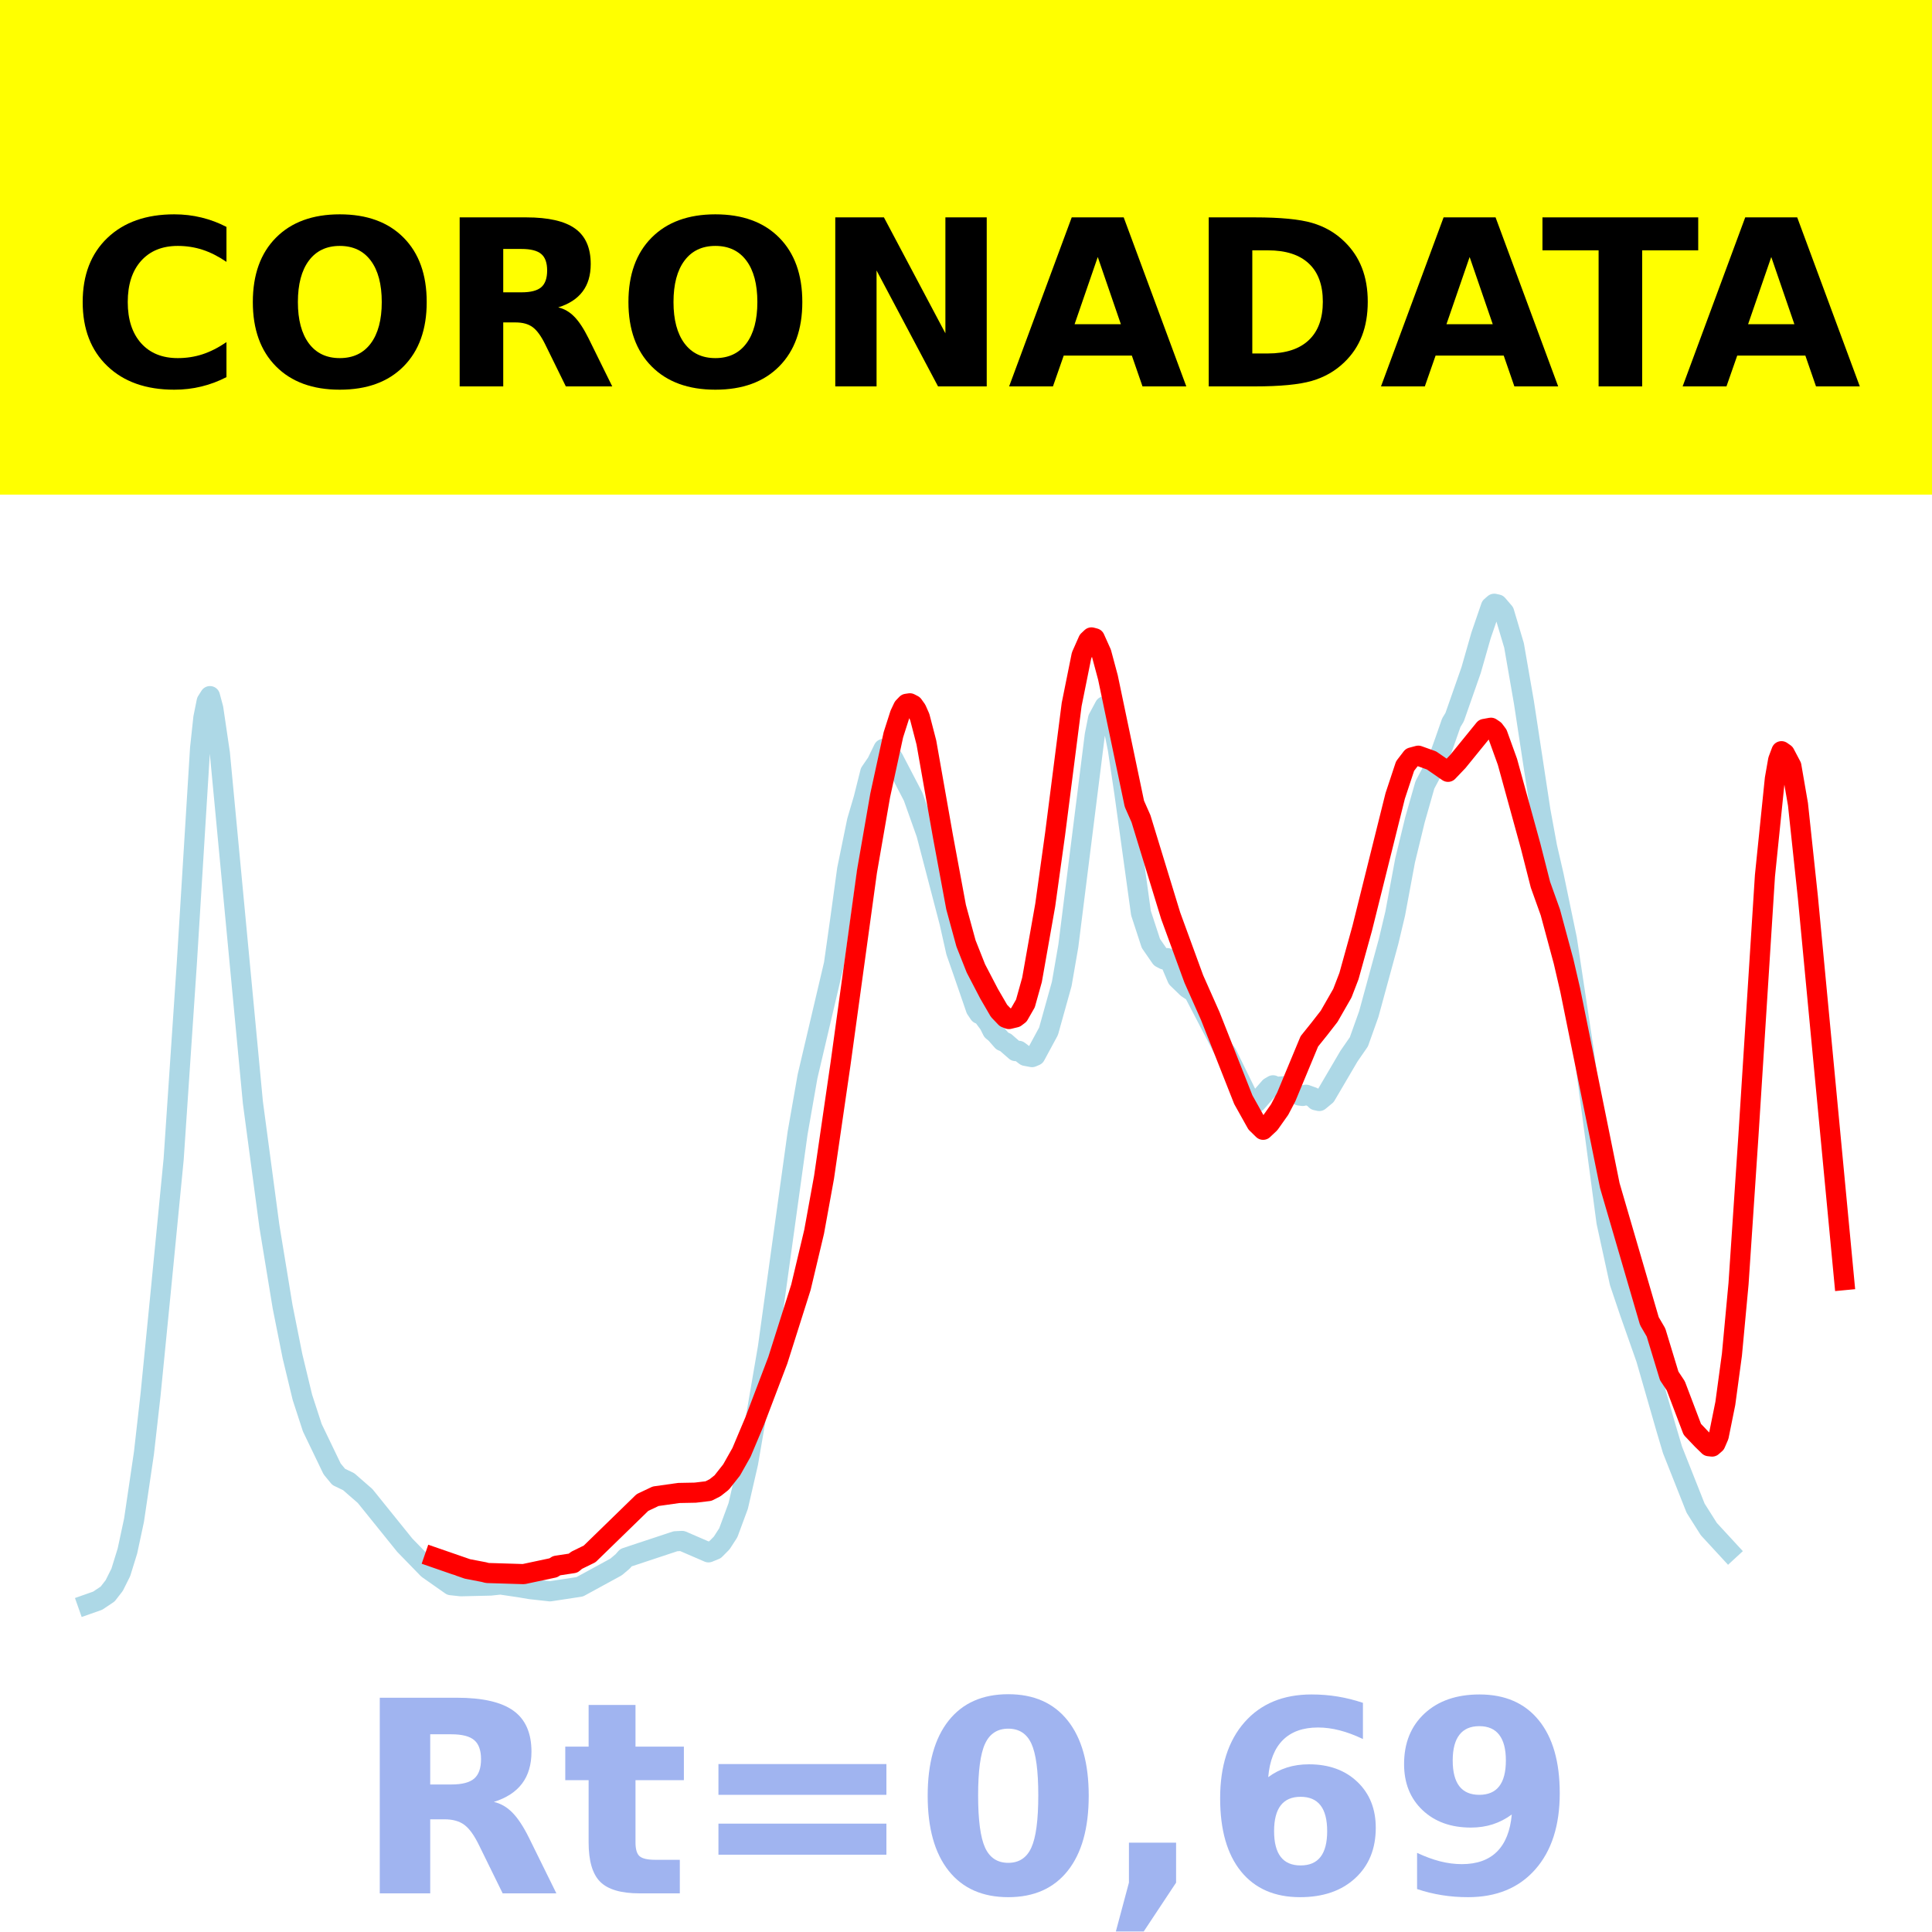
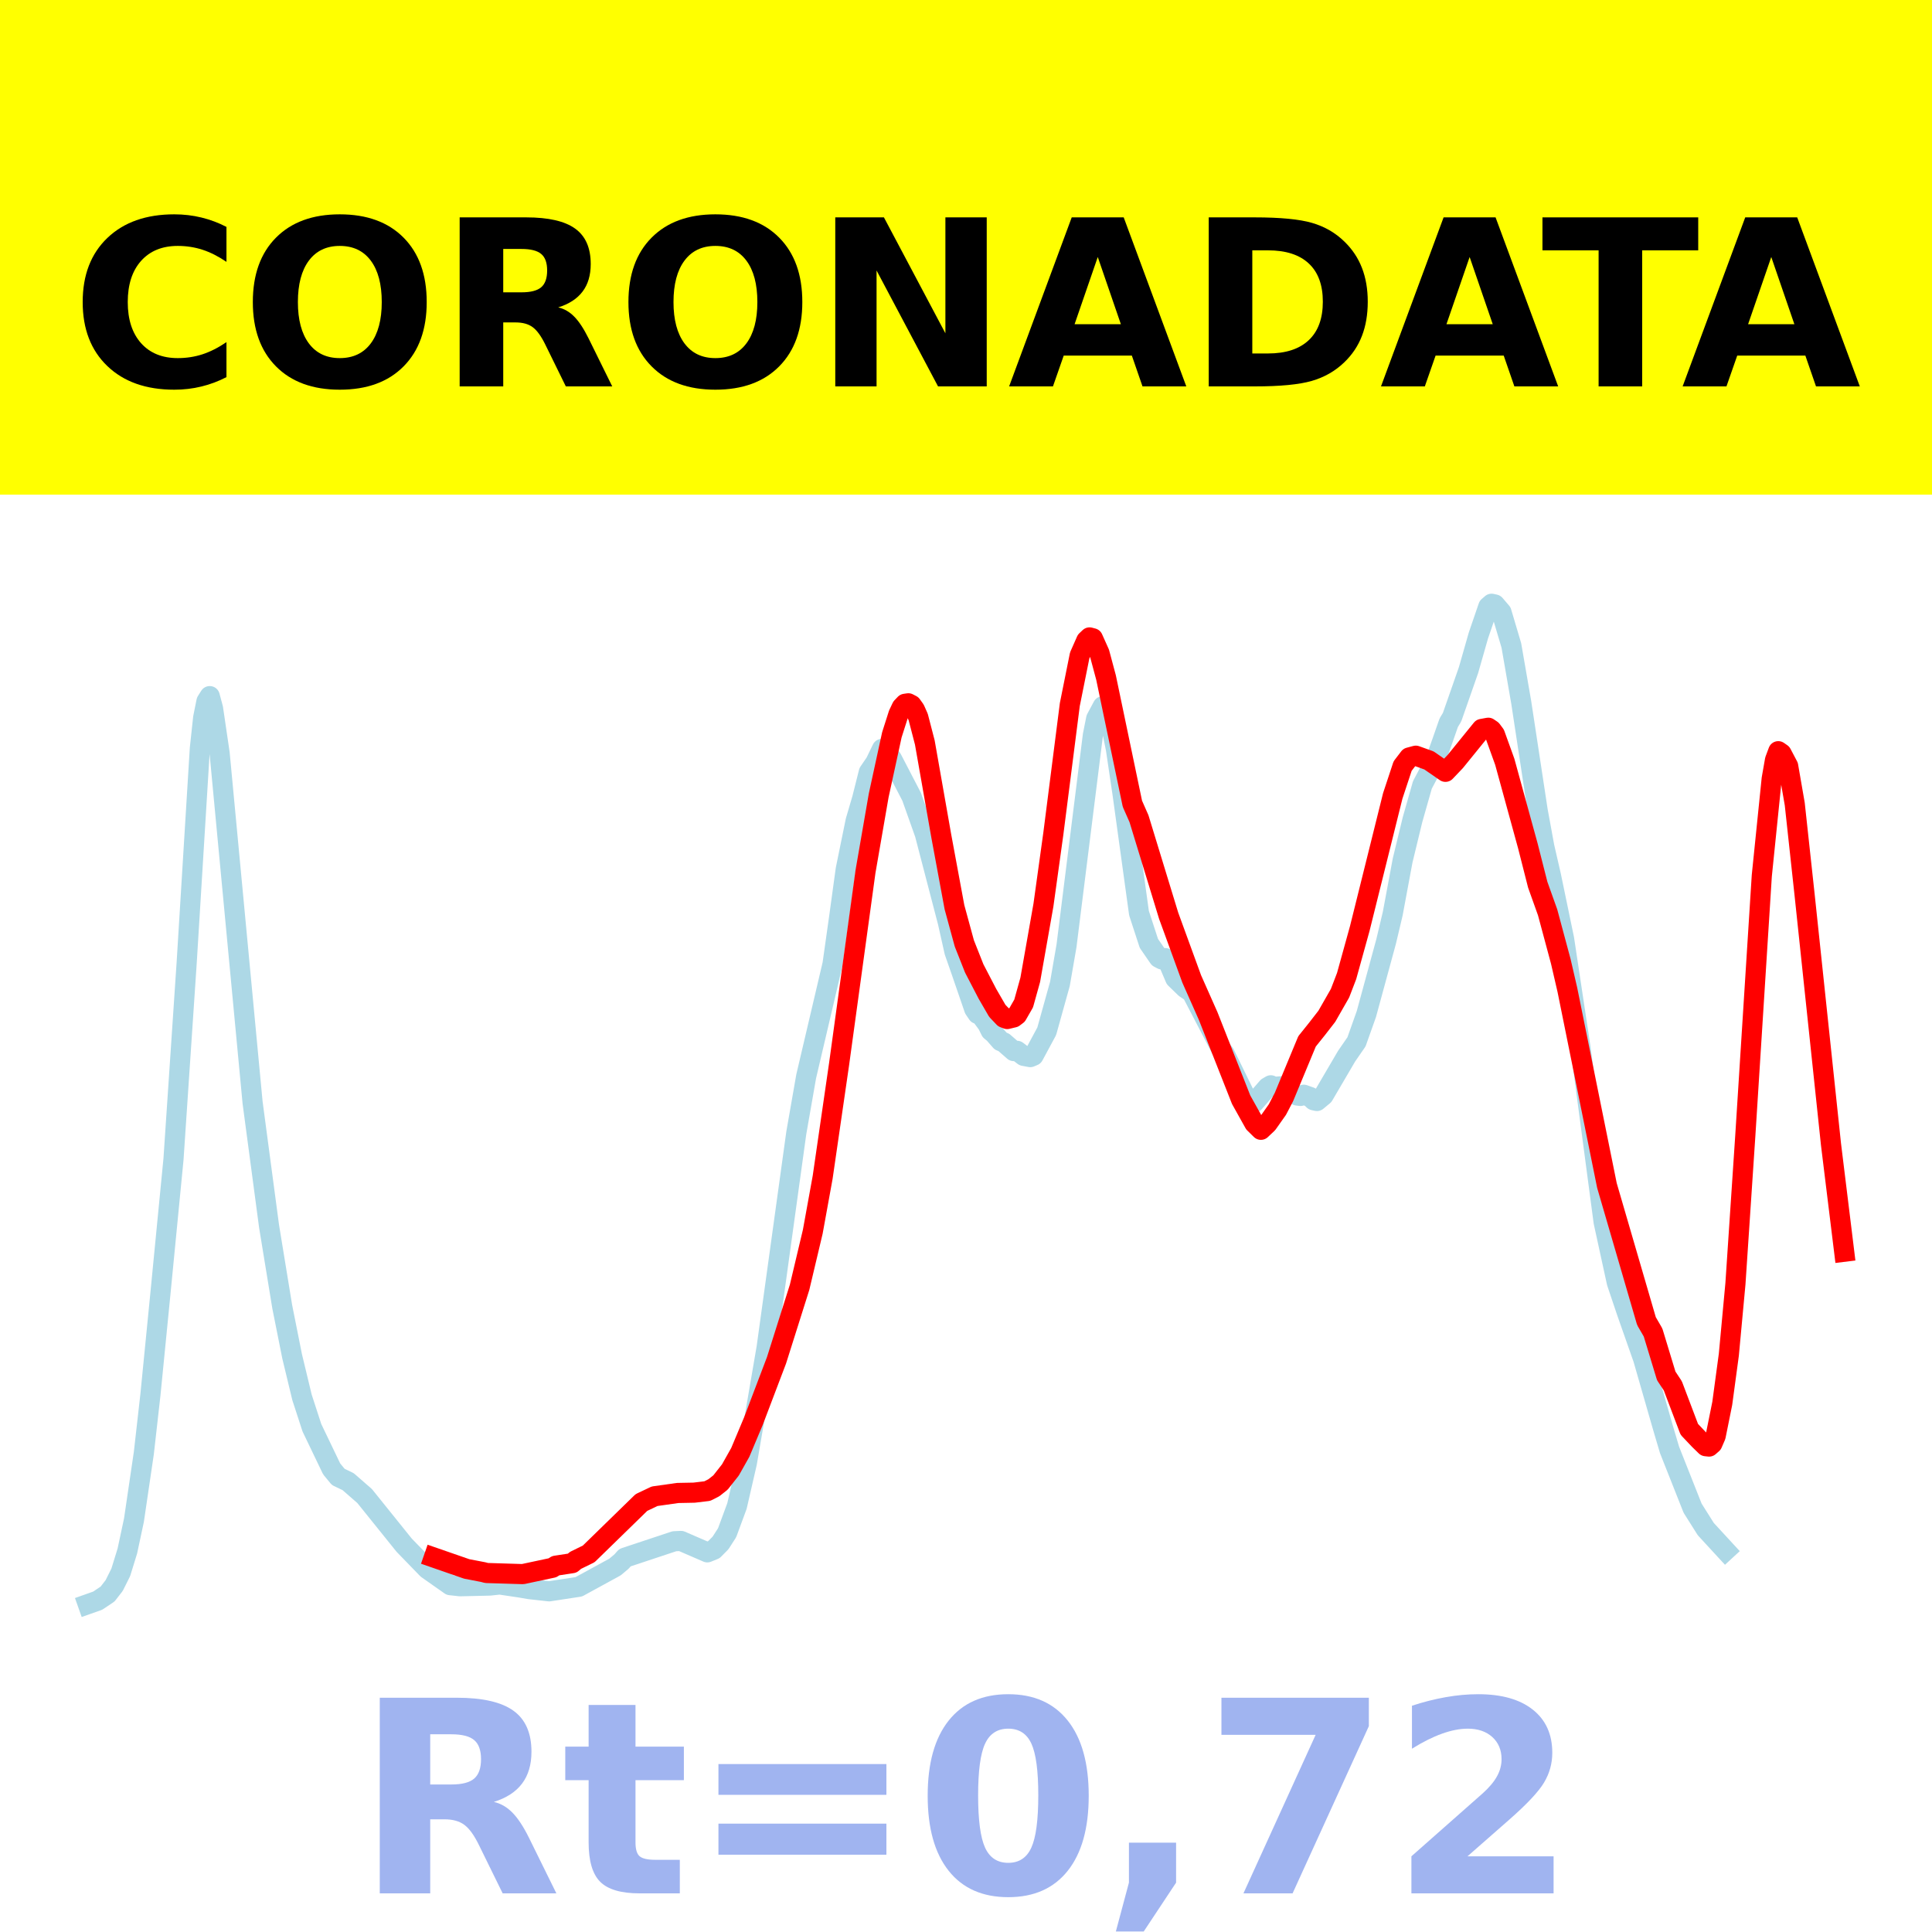
<svg xmlns="http://www.w3.org/2000/svg" xmlns:xlink="http://www.w3.org/1999/xlink" height="144pt" version="1.1" viewBox="0 0 144 144" width="144pt">
  <defs>
    <style type="text/css">*{stroke-linecap:butt;stroke-linejoin:round;}</style>
  </defs>
  <g id="figure_1">
    <g id="patch_1">
      <path d="M 0 144  L 144 144  L 144 0  L 0 0  z " style="fill:#ffffff;" />
    </g>
    <g id="axes_1">
      <g id="patch_2">
        <path d="M 0 144  L 144 144  L 144 0  L 0 0  z " style="fill:#ffffff;" />
      </g>
      <g id="line2d_1">
-         <path clip-path="url(#pa42d0a3684)" d="M 6.545 119.565  L 7.284 119.304  L 8.022 118.81  L 8.514 118.177  L 9.006 117.191  L 9.498 115.6  L 9.99 113.303  L 10.729 108.3  L 11.221 103.954  L 11.959 96.491  L 12.943 86.401  L 13.928 71.75  L 14.912 55.78  L 15.158 53.498  L 15.404 52.276  L 15.65 51.885  L 15.896 52.803  L 16.388 56.142  L 18.849 82.173  L 20.079 91.395  L 21.064 97.397  L 21.802 101.093  L 22.54 104.152  L 23.278 106.416  L 24.755 109.484  L 25.247 110.081  L 25.985 110.434  L 27.215 111.506  L 30.168 115.168  L 31.891 116.941  L 33.613 118.15  L 34.351 118.23  L 36.566 118.178  L 37.304 118.099  L 38.781 118.318  L 39.519 118.444  L 40.995 118.608  L 43.21 118.271  L 45.917 116.794  L 46.409 116.378  L 46.655 116.099  L 50.346 114.876  L 50.838 114.852  L 52.807 115.703  L 53.299 115.502  L 53.791 115.005  L 54.283 114.243  L 55.021 112.248  L 55.759 109.041  L 57.236 100.429  L 59.45 84.442  L 60.189 80.226  L 62.157 71.855  L 62.649 68.378  L 63.141 64.799  L 63.88 61.19  L 64.372 59.516  L 64.864 57.554  L 65.356 56.835  L 65.848 55.819  L 66.094 55.922  L 66.586 56.548  L 68.063 59.385  L 69.047 62.152  L 70.77 68.747  L 71.262 70.94  L 71.754 72.348  L 72.738 75.205  L 72.984 75.569  L 73.23 75.672  L 73.722 76.336  L 73.969 76.831  L 74.215 77.034  L 74.707 77.596  L 74.953 77.698  L 75.691 78.342  L 75.937 78.323  L 76.429 78.698  L 76.921 78.791  L 77.167 78.687  L 78.152 76.864  L 79.136 73.334  L 79.628 70.497  L 81.597 54.797  L 81.843 53.561  L 82.335 52.642  L 82.581 52.838  L 82.827 53.383  L 83.319 55.841  L 83.811 59.153  L 85.042 68.057  L 85.78 70.315  L 86.518 71.385  L 86.764 71.514  L 87.01 71.413  L 87.256 71.771  L 87.748 72.927  L 88.487 73.643  L 88.979 73.973  L 91.193 78.221  L 91.44 78.541  L 93.162 82.06  L 93.408 82.203  L 93.654 82.166  L 94.638 81.038  L 94.884 80.892  L 95.131 81.006  L 95.869 80.951  L 96.361 81.326  L 96.853 81.654  L 97.099 81.685  L 97.345 81.595  L 97.837 81.77  L 98.083 82.007  L 98.329 82.062  L 98.822 81.654  L 100.544 78.72  L 101.282 77.652  L 102.021 75.582  L 103.497 70.168  L 103.989 68.099  L 104.727 64.137  L 105.465 61.097  L 106.204 58.502  L 107.188 56.645  L 107.68 55.273  L 108.172 53.863  L 108.418 53.459  L 109.649 49.945  L 110.387 47.364  L 111.125 45.213  L 111.371 45  L 111.617 45.054  L 112.109 45.627  L 112.848 48.11  L 113.586 52.359  L 114.816 60.434  L 115.308 63.113  L 115.8 65.247  L 116.785 69.981  L 118.015 78.124  L 119.738 91.083  L 120.722 95.593  L 121.46 97.781  L 122.69 101.278  L 124.167 106.407  L 124.659 108.066  L 126.381 112.411  L 127.366 113.969  L 128.842 115.57  L 128.842 115.57  " style="fill:none;stroke:#add8e6;stroke-linecap:square;stroke-width:1.5;" />
+         <path clip-path="url(#pbf2d48bcd0)" d="M 6.545 119.565  L 7.282 119.304  L 8.019 118.81  L 8.51 118.177  L 9.002 117.191  L 9.493 115.6  L 9.984 113.303  L 10.721 108.3  L 11.212 103.954  L 11.949 96.491  L 12.931 86.401  L 13.914 71.75  L 14.896 55.78  L 15.142 53.498  L 15.387 52.276  L 15.633 51.885  L 15.879 52.803  L 16.37 56.142  L 18.826 82.173  L 20.054 91.395  L 21.036 97.397  L 21.773 101.093  L 22.51 104.152  L 23.247 106.416  L 24.72 109.484  L 25.212 110.081  L 25.948 110.434  L 27.177 111.506  L 30.124 115.168  L 31.843 116.941  L 33.562 118.15  L 34.299 118.23  L 36.51 118.178  L 37.246 118.099  L 38.72 118.318  L 39.457 118.444  L 40.931 118.608  L 43.141 118.271  L 45.843 116.794  L 46.334 116.378  L 46.58 116.099  L 50.264 114.876  L 50.755 114.852  L 52.72 115.703  L 53.211 115.502  L 53.702 115.005  L 54.193 114.243  L 54.93 112.248  L 55.667 109.041  L 57.141 100.429  L 59.351 84.442  L 60.088 80.226  L 62.053 71.855  L 62.544 68.378  L 63.035 64.799  L 63.772 61.19  L 64.263 59.516  L 64.755 57.554  L 65.246 56.835  L 65.737 55.819  L 65.983 55.922  L 66.474 56.548  L 67.947 59.385  L 68.93 62.152  L 70.649 68.747  L 71.14 70.94  L 71.632 72.348  L 72.614 75.205  L 72.86 75.569  L 73.105 75.672  L 73.596 76.336  L 73.842 76.831  L 74.088 77.034  L 74.579 77.596  L 74.824 77.698  L 75.561 78.342  L 75.807 78.323  L 76.298 78.698  L 76.789 78.791  L 77.035 78.687  L 78.017 76.864  L 79 73.334  L 79.491 70.497  L 81.456 54.797  L 81.702 53.561  L 82.193 52.642  L 82.438 52.838  L 82.684 53.383  L 83.175 55.841  L 83.666 59.153  L 84.894 68.057  L 85.631 70.315  L 86.368 71.385  L 86.614 71.514  L 86.859 71.413  L 87.105 71.771  L 87.596 72.927  L 88.333 73.643  L 88.824 73.973  L 91.035 78.221  L 91.28 78.541  L 92.999 82.06  L 93.245 82.203  L 93.491 82.166  L 94.473 81.038  L 94.719 80.892  L 94.964 81.006  L 95.701 80.951  L 96.192 81.326  L 96.684 81.654  L 96.929 81.685  L 97.175 81.595  L 97.666 81.77  L 97.912 82.007  L 98.157 82.062  L 98.648 81.654  L 100.368 78.72  L 101.105 77.652  L 101.841 75.582  L 103.315 70.168  L 103.806 68.099  L 104.543 64.137  L 105.28 61.097  L 106.017 58.502  L 106.999 56.645  L 107.49 55.273  L 107.982 53.863  L 108.227 53.459  L 109.455 49.945  L 110.192 47.364  L 110.929 45.213  L 111.174 45  L 111.42 45.054  L 111.911 45.627  L 112.648 48.11  L 113.385 52.359  L 114.613 60.434  L 115.104 63.113  L 115.595 65.247  L 116.578 69.981  L 117.806 78.124  L 119.525 91.083  L 120.508 95.593  L 121.244 97.781  L 122.472 101.278  L 123.946 106.407  L 124.437 108.066  L 126.157 112.411  L 127.139 113.969  L 128.613 115.57  L 128.613 115.57  " style="fill:none;stroke:#add8e6;stroke-linecap:square;stroke-width:1.5;" />
      </g>
      <g id="line2d_2">
-         <path clip-path="url(#pa42d0a3684)" d="M 32.383 116.088  L 34.843 116.94  L 36.074 117.176  L 36.32 117.242  L 39.027 117.325  L 41.241 116.854  L 41.487 116.697  L 42.718 116.509  L 42.964 116.301  L 43.948 115.819  L 47.885 111.988  L 48.869 111.522  L 50.592 111.278  L 51.822 111.254  L 52.807 111.136  L 53.299 110.886  L 53.791 110.497  L 54.529 109.562  L 55.267 108.253  L 56.252 105.915  L 57.974 101.386  L 59.697 95.944  L 60.681 91.806  L 61.419 87.748  L 62.649 79.289  L 64.618 64.961  L 65.602 59.297  L 66.586 54.772  L 67.079 53.232  L 67.325 52.713  L 67.571 52.457  L 67.817 52.42  L 68.063 52.547  L 68.309 52.891  L 68.555 53.447  L 69.047 55.341  L 70.278 62.315  L 71.262 67.616  L 72 70.319  L 72.738 72.182  L 73.722 74.07  L 74.461 75.343  L 74.953 75.858  L 75.199 75.952  L 75.691 75.834  L 75.937 75.648  L 76.429 74.791  L 76.921 73.028  L 77.906 67.456  L 78.644 62.142  L 79.874 52.515  L 80.612 48.855  L 81.105 47.742  L 81.351 47.509  L 81.597 47.574  L 82.089 48.669  L 82.581 50.502  L 84.55 59.909  L 85.042 61.022  L 87.256 68.254  L 88.979 72.966  L 90.209 75.734  L 92.67 81.967  L 93.654 83.727  L 94.146 84.208  L 94.638 83.745  L 95.377 82.7  L 95.869 81.759  L 97.591 77.617  L 98.329 76.698  L 99.068 75.748  L 100.052 74.029  L 100.544 72.752  L 101.528 69.205  L 103.989 59.327  L 104.727 57.098  L 105.219 56.457  L 105.712 56.325  L 106.696 56.678  L 107.926 57.527  L 108.664 56.753  L 110.633 54.331  L 111.125 54.241  L 111.371 54.407  L 111.617 54.735  L 112.355 56.779  L 114.078 63.043  L 114.816 65.94  L 115.554 68.002  L 116.539 71.655  L 117.031 73.778  L 119.984 88.358  L 122.936 98.469  L 123.429 99.316  L 124.413 102.551  L 124.905 103.294  L 126.135 106.534  L 126.874 107.313  L 127.366 107.791  L 127.612 107.818  L 127.858 107.603  L 128.104 107.034  L 128.596 104.601  L 129.088 100.966  L 129.58 95.683  L 130.319 84.63  L 131.549 65.272  L 132.287 58.05  L 132.533 56.647  L 132.779 55.99  L 133.025 56.161  L 133.517 57.094  L 134.01 59.944  L 134.748 66.865  L 137.455 95.412  L 137.455 95.412  " style="fill:none;stroke:#ff0000;stroke-linecap:square;stroke-width:1.5;" />
+         <path clip-path="url(#pbf2d48bcd0)" d="M 32.334 116.088  L 34.79 116.94  L 36.018 117.176  L 36.264 117.242  L 38.966 117.325  L 41.176 116.854  L 41.422 116.697  L 42.65 116.509  L 42.895 116.301  L 43.878 115.819  L 47.808 111.988  L 48.79 111.522  L 50.509 111.278  L 51.737 111.254  L 52.72 111.136  L 53.211 110.886  L 53.702 110.497  L 54.439 109.562  L 55.176 108.253  L 56.158 105.915  L 57.878 101.386  L 59.597 95.944  L 60.579 91.806  L 61.316 87.748  L 62.544 79.289  L 64.509 64.961  L 65.491 59.297  L 66.474 54.772  L 66.965 53.232  L 67.211 52.713  L 67.456 52.457  L 67.702 52.42  L 67.947 52.547  L 68.193 52.891  L 68.439 53.447  L 68.93 55.341  L 70.158 62.315  L 71.14 67.616  L 71.877 70.319  L 72.614 72.182  L 73.596 74.07  L 74.333 75.343  L 74.824 75.858  L 75.07 75.952  L 75.561 75.834  L 75.807 75.648  L 76.298 74.791  L 76.789 73.028  L 77.772 67.456  L 78.509 62.142  L 79.737 52.515  L 80.473 48.855  L 80.965 47.742  L 81.21 47.509  L 81.456 47.574  L 81.947 48.669  L 82.438 50.502  L 84.403 59.909  L 84.894 61.022  L 87.105 68.254  L 88.824 72.966  L 90.052 75.734  L 92.508 81.967  L 93.491 83.727  L 93.982 84.208  L 94.473 83.745  L 95.21 82.7  L 95.701 81.759  L 97.42 77.617  L 98.157 76.698  L 98.894 75.748  L 99.877 74.029  L 100.368 72.752  L 101.35 69.205  L 103.806 59.327  L 104.543 57.098  L 105.034 56.457  L 105.525 56.325  L 106.508 56.678  L 107.736 57.527  L 108.473 56.753  L 110.438 54.331  L 110.929 54.241  L 111.174 54.407  L 111.42 54.735  L 112.157 56.779  L 113.876 63.043  L 114.613 65.94  L 115.35 68.002  L 116.332 71.655  L 116.823 73.778  L 119.771 88.358  L 122.718 98.469  L 123.209 99.316  L 124.192 102.551  L 124.683 103.294  L 125.911 106.534  L 126.648 107.313  L 127.139 107.791  L 127.385 107.818  L 127.63 107.603  L 127.876 107.034  L 128.367 104.601  L 128.858 100.966  L 129.349 95.683  L 130.086 84.63  L 131.314 65.272  L 132.051 58.05  L 132.297 56.647  L 132.542 55.99  L 132.788 56.161  L 133.279 57.094  L 133.77 59.925  L 134.507 66.717  L 136.472 85.294  L 137.455 93.298  L 137.455 93.298  " style="fill:none;stroke:#ff0000;stroke-linecap:square;stroke-width:1.5;" />
      </g>
      <g id="patch_3">
        <path d="M 0 144  L 0 0  " style="fill:none;stroke:#ffffff;stroke-linecap:square;stroke-linejoin:miter;stroke-width:0.8;" />
      </g>
      <g id="patch_4">
        <path d="M 144 144  L 144 0  " style="fill:none;stroke:#ffffff;stroke-linecap:square;stroke-linejoin:miter;stroke-width:0.8;" />
      </g>
      <g id="patch_5">
        <path d="M 0 144  L 144 144  " style="fill:none;stroke:#ffffff;stroke-linecap:square;stroke-linejoin:miter;stroke-width:0.8;" />
      </g>
      <g id="patch_6">
        <path d="M 0 0  L 144 0  " style="fill:none;stroke:#ffffff;stroke-linecap:square;stroke-linejoin:miter;stroke-width:0.8;" />
      </g>
    </g>
    <g id="text_1">
      <g id="patch_7">
        <path d="M -64.848 36.368  L 208.848 36.368  L 208.848 -7.654  L -64.848 -7.654  z " style="fill:#ffff00;stroke:#ffff00;stroke-linejoin:miter;" />
      </g>
      <g transform="translate(72 9.45018)scale(0.1728 -0.1728)" />
      <g transform="translate(-60.87375 28.8)scale(0.1728 -0.1728)">
        <defs>
          <path id="DejaVuSans-Bold-32" />
          <path d="M 67 4  Q 61.812 1.312 56.203 -0.047  Q 50.594 -1.422 44.484 -1.422  Q 26.266 -1.422 15.625 8.766  Q 4.984 18.953 4.984 36.375  Q 4.984 53.859 15.625 64.031  Q 26.266 74.219 44.484 74.219  Q 50.594 74.219 56.203 72.844  Q 61.812 71.484 67 68.797  L 67 53.719  Q 61.766 57.281 56.688 58.938  Q 51.609 60.594 46 60.594  Q 35.938 60.594 30.172 54.141  Q 24.422 47.703 24.422 36.375  Q 24.422 25.094 30.172 18.641  Q 35.938 12.203 46 12.203  Q 51.609 12.203 56.688 13.859  Q 61.766 15.531 67 19.094  z " id="DejaVuSans-Bold-67" />
          <path d="M 42.484 60.594  Q 33.891 60.594 29.156 54.25  Q 24.422 47.906 24.422 36.375  Q 24.422 24.906 29.156 18.547  Q 33.891 12.203 42.484 12.203  Q 51.125 12.203 55.859 18.547  Q 60.594 24.906 60.594 36.375  Q 60.594 47.906 55.859 54.25  Q 51.125 60.594 42.484 60.594  z M 42.484 74.219  Q 60.062 74.219 70.016 64.156  Q 79.984 54.109 79.984 36.375  Q 79.984 18.703 70.016 8.641  Q 60.062 -1.422 42.484 -1.422  Q 24.953 -1.422 14.969 8.641  Q 4.984 18.703 4.984 36.375  Q 4.984 54.109 14.969 64.156  Q 24.953 74.219 42.484 74.219  z " id="DejaVuSans-Bold-79" />
          <path d="M 35.891 40.578  Q 41.797 40.578 44.359 42.766  Q 46.922 44.969 46.922 50  Q 46.922 54.984 44.359 57.125  Q 41.797 59.281 35.891 59.281  L 27.984 59.281  L 27.984 40.578  z M 27.984 27.594  L 27.984 0  L 9.188 0  L 9.188 72.906  L 37.891 72.906  Q 52.297 72.906 59 68.062  Q 65.719 63.234 65.719 52.781  Q 65.719 45.562 62.219 40.922  Q 58.734 36.281 51.703 34.078  Q 55.562 33.203 58.609 30.094  Q 61.672 27 64.797 20.703  L 75 0  L 54.984 0  L 46.094 18.109  Q 43.406 23.578 40.641 25.578  Q 37.891 27.594 33.297 27.594  z " id="DejaVuSans-Bold-82" />
          <path d="M 9.188 72.906  L 30.172 72.906  L 56.688 22.906  L 56.688 72.906  L 74.516 72.906  L 74.516 0  L 53.516 0  L 27 50  L 27 0  L 9.188 0  z " id="DejaVuSans-Bold-78" />
          <path d="M 53.422 13.281  L 24.031 13.281  L 19.391 0  L 0.484 0  L 27.484 72.906  L 49.906 72.906  L 76.906 0  L 58.016 0  z M 28.719 26.812  L 48.688 26.812  L 38.719 55.812  z " id="DejaVuSans-Bold-65" />
          <path d="M 27.984 58.688  L 27.984 14.203  L 34.719 14.203  Q 46.234 14.203 52.312 19.922  Q 58.406 25.641 58.406 36.531  Q 58.406 47.359 52.344 53.016  Q 46.297 58.688 34.719 58.688  z M 9.188 72.906  L 29 72.906  Q 45.609 72.906 53.734 70.531  Q 61.859 68.172 67.672 62.5  Q 72.797 57.562 75.281 51.109  Q 77.781 44.672 77.781 36.531  Q 77.781 28.266 75.281 21.797  Q 72.797 15.328 67.672 10.406  Q 61.812 4.734 53.609 2.359  Q 45.406 0 29 0  L 9.188 0  z " id="DejaVuSans-Bold-68" />
          <path d="M 0.484 72.906  L 67.672 72.906  L 67.672 58.688  L 43.5 58.688  L 43.5 0  L 24.703 0  L 24.703 58.688  L 0.484 58.688  z " id="DejaVuSans-Bold-84" />
        </defs>
        <use xlink:href="#DejaVuSans-Bold-32" />
        <use x="34.814" xlink:href="#DejaVuSans-Bold-32" />
        <use x="69.629" xlink:href="#DejaVuSans-Bold-32" />
        <use x="104.443" xlink:href="#DejaVuSans-Bold-32" />
        <use x="139.258" xlink:href="#DejaVuSans-Bold-32" />
        <use x="174.072" xlink:href="#DejaVuSans-Bold-32" />
        <use x="208.887" xlink:href="#DejaVuSans-Bold-32" />
        <use x="243.701" xlink:href="#DejaVuSans-Bold-32" />
        <use x="278.516" xlink:href="#DejaVuSans-Bold-32" />
        <use x="313.33" xlink:href="#DejaVuSans-Bold-32" />
        <use x="348.145" xlink:href="#DejaVuSans-Bold-32" />
        <use x="382.959" xlink:href="#DejaVuSans-Bold-67" />
        <use x="456.348" xlink:href="#DejaVuSans-Bold-79" />
        <use x="541.357" xlink:href="#DejaVuSans-Bold-82" />
        <use x="618.359" xlink:href="#DejaVuSans-Bold-79" />
        <use x="703.369" xlink:href="#DejaVuSans-Bold-78" />
        <use x="787.061" xlink:href="#DejaVuSans-Bold-65" />
        <use x="864.453" xlink:href="#DejaVuSans-Bold-68" />
        <use x="947.461" xlink:href="#DejaVuSans-Bold-65" />
        <use x="1017.104" xlink:href="#DejaVuSans-Bold-84" />
        <use x="1077.566" xlink:href="#DejaVuSans-Bold-65" />
        <use x="1154.959" xlink:href="#DejaVuSans-Bold-32" />
        <use x="1189.773" xlink:href="#DejaVuSans-Bold-32" />
        <use x="1224.588" xlink:href="#DejaVuSans-Bold-32" />
        <use x="1259.402" xlink:href="#DejaVuSans-Bold-32" />
        <use x="1294.217" xlink:href="#DejaVuSans-Bold-32" />
        <use x="1329.031" xlink:href="#DejaVuSans-Bold-32" />
        <use x="1363.846" xlink:href="#DejaVuSans-Bold-32" />
        <use x="1398.66" xlink:href="#DejaVuSans-Bold-32" />
        <use x="1433.475" xlink:href="#DejaVuSans-Bold-32" />
        <use x="1468.289" xlink:href="#DejaVuSans-Bold-32" />
        <use x="1503.104" xlink:href="#DejaVuSans-Bold-32" />
      </g>
    </g>
    <g id="text_2">
      <g style="fill:#4169e1;opacity:0.5;" transform="translate(26.46875 141.12)scale(0.2 -0.2)">
        <defs>
          <path d="M 27.484 70.219  L 27.484 54.688  L 45.516 54.688  L 45.516 42.188  L 27.484 42.188  L 27.484 19  Q 27.484 15.188 29 13.844  Q 30.516 12.5 35.016 12.5  L 44 12.5  L 44 0  L 29 0  Q 18.656 0 14.328 4.312  Q 10.016 8.641 10.016 19  L 10.016 42.188  L 1.312 42.188  L 1.312 54.688  L 10.016 54.688  L 10.016 70.219  z " id="DejaVuSans-Bold-116" />
          <path d="M 10.594 48.188  L 73.188 48.188  L 73.188 36.719  L 10.594 36.719  z M 10.594 25.984  L 73.188 25.984  L 73.188 14.406  L 10.594 14.406  z " id="DejaVuSans-Bold-61" />
          <path d="M 46 36.531  Q 46 50.203 43.438 55.781  Q 40.875 61.375 34.812 61.375  Q 28.766 61.375 26.172 55.781  Q 23.578 50.203 23.578 36.531  Q 23.578 22.703 26.172 17.031  Q 28.766 11.375 34.812 11.375  Q 40.828 11.375 43.406 17.031  Q 46 22.703 46 36.531  z M 64.797 36.375  Q 64.797 18.266 56.984 8.422  Q 49.172 -1.422 34.812 -1.422  Q 20.406 -1.422 12.594 8.422  Q 4.781 18.266 4.781 36.375  Q 4.781 54.547 12.594 64.375  Q 20.406 74.219 34.812 74.219  Q 49.172 74.219 56.984 64.375  Q 64.797 54.547 64.797 36.375  z " id="DejaVuSans-Bold-48" />
          <path d="M 10.203 18.891  L 27.781 18.891  L 27.781 4  L 15.719 -14.203  L 5.328 -14.203  L 10.203 4  z " id="DejaVuSans-Bold-44" />
-           <path d="M 36.188 35.984  Q 31.25 35.984 28.781 32.781  Q 26.312 29.594 26.312 23.188  Q 26.312 16.797 28.781 13.594  Q 31.25 10.406 36.188 10.406  Q 41.156 10.406 43.625 13.594  Q 46.094 16.797 46.094 23.188  Q 46.094 29.594 43.625 32.781  Q 41.156 35.984 36.188 35.984  z M 59.422 71  L 59.422 57.516  Q 54.781 59.719 50.672 60.766  Q 46.578 61.812 42.672 61.812  Q 34.281 61.812 29.594 57.141  Q 24.906 52.484 24.125 43.312  Q 27.344 45.703 31.094 46.891  Q 34.859 48.094 39.312 48.094  Q 50.484 48.094 57.344 41.547  Q 64.203 35.016 64.203 24.422  Q 64.203 12.703 56.531 5.641  Q 48.875 -1.422 35.984 -1.422  Q 21.781 -1.422 13.984 8.172  Q 6.203 17.781 6.203 35.406  Q 6.203 53.469 15.312 63.797  Q 24.422 74.125 40.281 74.125  Q 45.312 74.125 50.047 73.344  Q 54.781 72.562 59.422 71  z " id="DejaVuSans-Bold-54" />
-           <path d="M 10.016 1.609  L 10.016 15.094  Q 14.5 12.984 18.594 11.938  Q 22.703 10.891 26.703 10.891  Q 35.109 10.891 39.797 15.547  Q 44.484 20.219 45.312 29.391  Q 42 26.953 38.234 25.734  Q 34.469 24.516 30.078 24.516  Q 18.891 24.516 12.031 31.031  Q 5.172 37.547 5.172 48.188  Q 5.172 59.969 12.812 67.047  Q 20.453 74.125 33.297 74.125  Q 47.562 74.125 55.375 64.5  Q 63.188 54.891 63.188 37.312  Q 63.188 19.234 54.047 8.906  Q 44.922 -1.422 29 -1.422  Q 23.875 -1.422 19.188 -0.656  Q 14.5 0.094 10.016 1.609  z M 33.203 36.719  Q 38.141 36.719 40.625 39.906  Q 43.109 43.109 43.109 49.516  Q 43.109 55.859 40.625 59.078  Q 38.141 62.312 33.203 62.312  Q 28.266 62.312 25.781 59.078  Q 23.297 55.859 23.297 49.516  Q 23.297 43.109 25.781 39.906  Q 28.266 36.719 33.203 36.719  z " id="DejaVuSans-Bold-57" />
+           <path d="M 6.688 72.906  L 61.625 72.906  L 61.625 62.312  L 33.203 0  L 14.891 0  L 41.797 59.078  L 6.688 59.078  z " id="DejaVuSans-Bold-55" />
+           <path d="M 28.812 13.812  L 60.891 13.812  L 60.891 0  L 7.906 0  L 7.906 13.812  L 34.516 37.312  Q 38.094 40.531 39.797 43.609  Q 41.5 46.688 41.5 50  Q 41.5 55.125 38.062 58.25  Q 34.625 61.375 28.906 61.375  Q 24.516 61.375 19.281 59.5  Q 14.062 57.625 8.109 53.906  L 8.109 69.922  Q 14.453 72.016 20.656 73.109  Q 26.859 74.219 32.812 74.219  Q 45.906 74.219 53.156 68.453  Q 60.406 62.703 60.406 52.391  Q 60.406 46.438 57.328 41.281  Q 54.25 36.141 44.391 27.484  z " id="DejaVuSans-Bold-50" />
        </defs>
        <use xlink:href="#DejaVuSans-Bold-82" />
        <use x="77.002" xlink:href="#DejaVuSans-Bold-116" />
        <use x="124.805" xlink:href="#DejaVuSans-Bold-61" />
        <use x="208.594" xlink:href="#DejaVuSans-Bold-48" />
        <use x="278.174" xlink:href="#DejaVuSans-Bold-44" />
-         <use x="316.162" xlink:href="#DejaVuSans-Bold-54" />
-         <use x="385.742" xlink:href="#DejaVuSans-Bold-57" />
+         <use x="316.162" xlink:href="#DejaVuSans-Bold-55" />
+         <use x="385.742" xlink:href="#DejaVuSans-Bold-50" />
      </g>
    </g>
  </g>
  <defs>
-     <clipPath id="pa42d0a3684">
+     <clipPath id="pbf2d48bcd0">
      <rect height="144" width="144" x="0" y="0" />
    </clipPath>
  </defs>
</svg>
